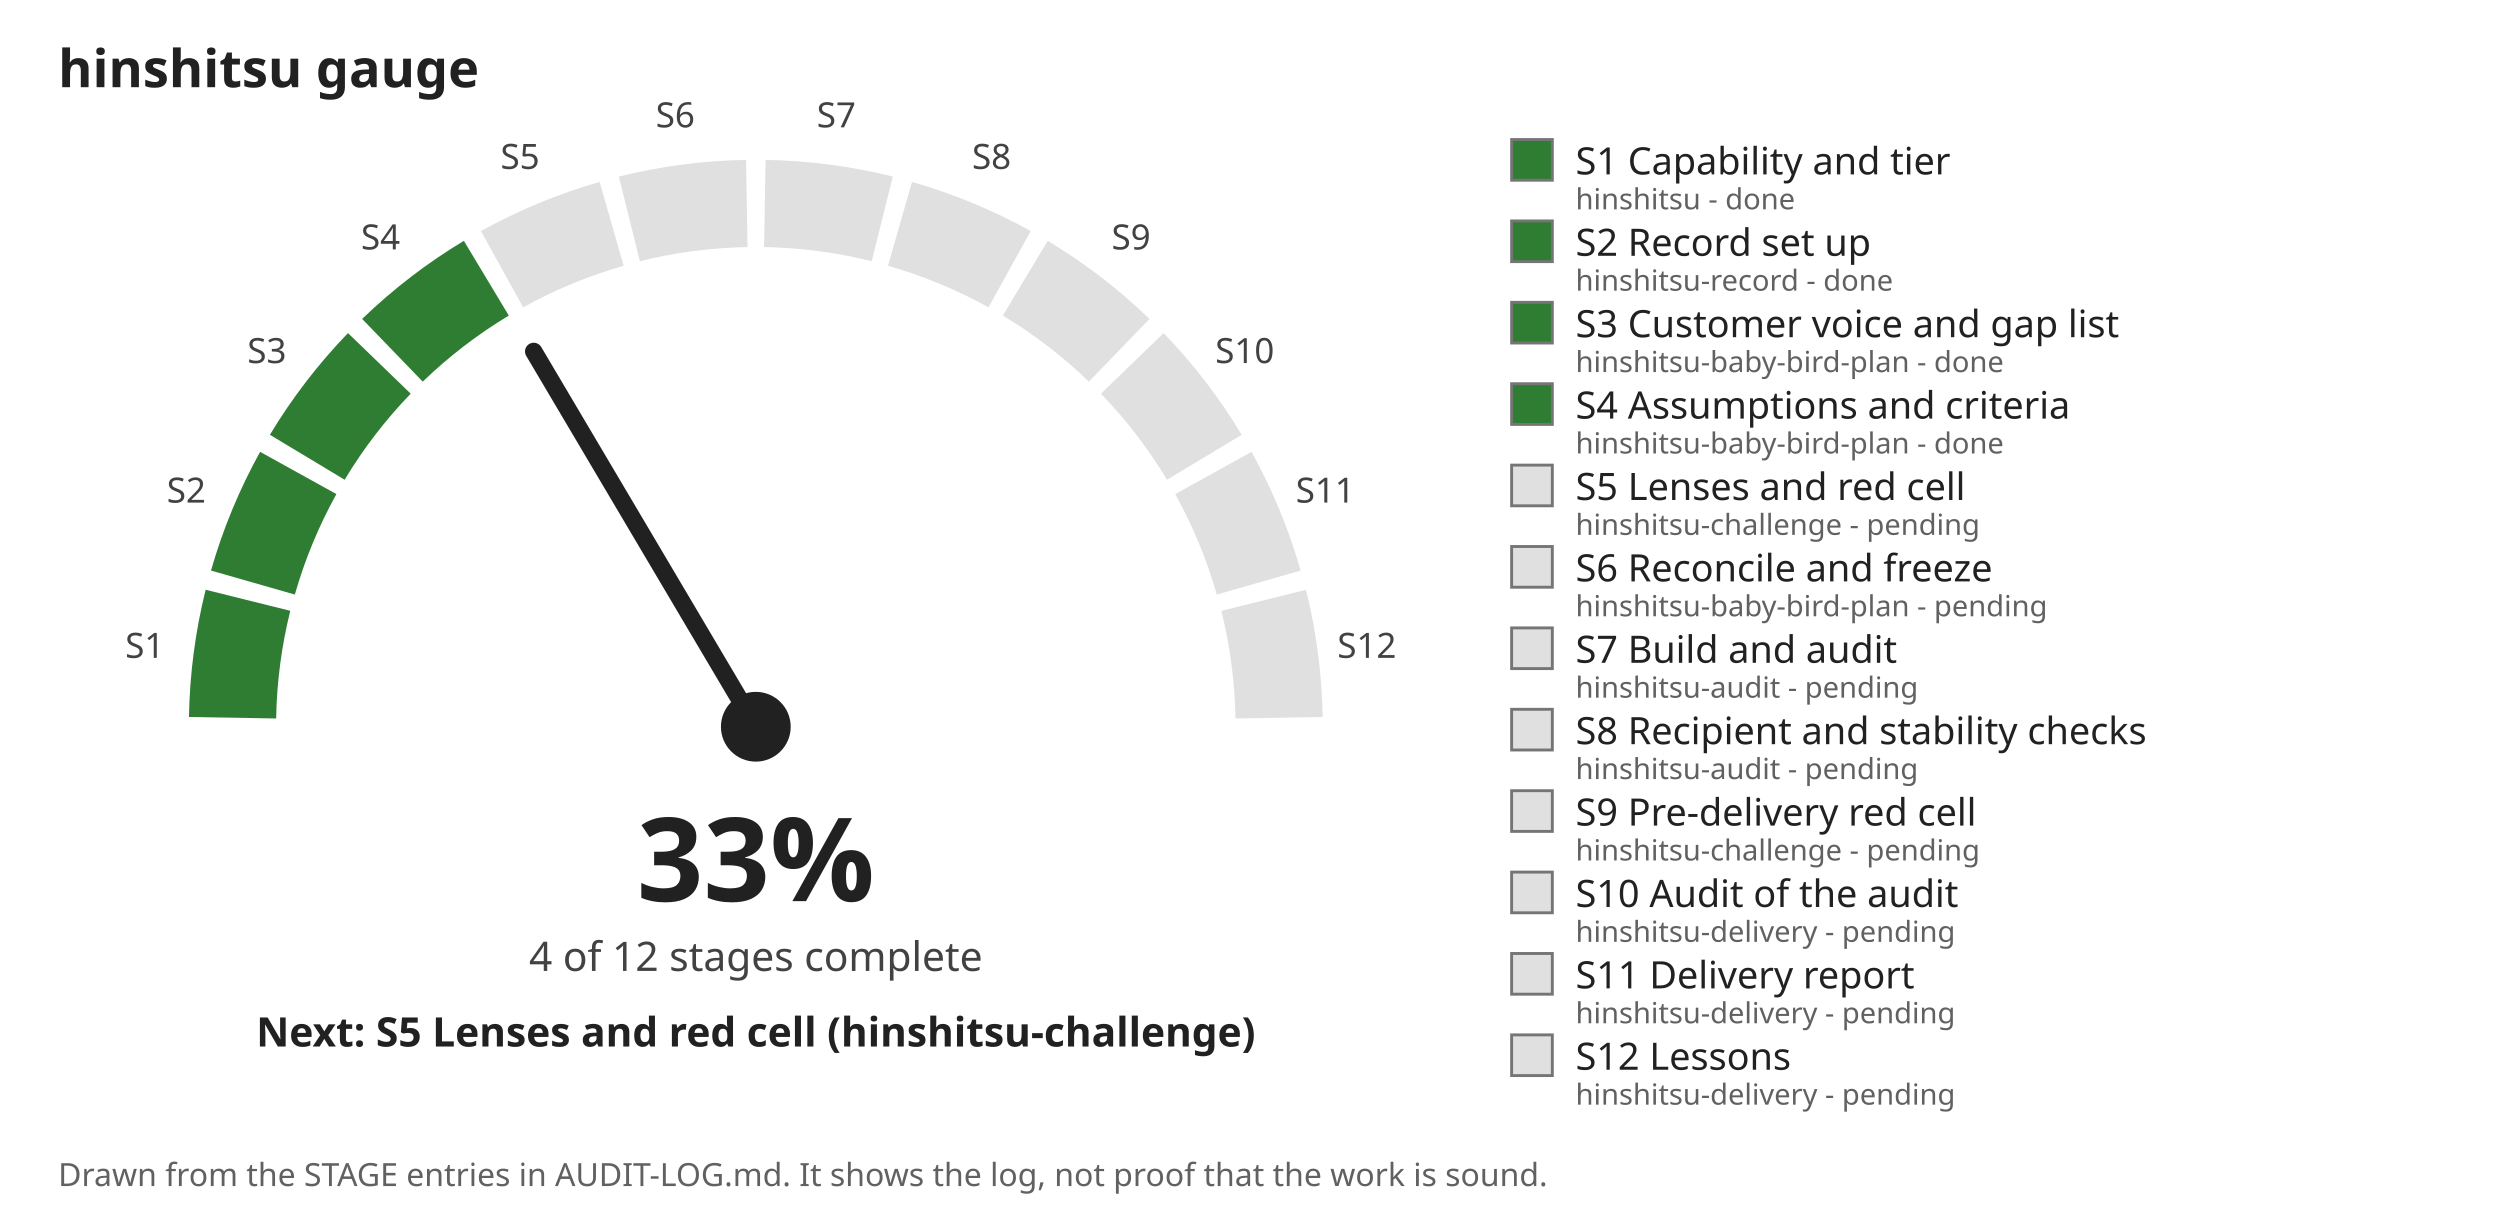
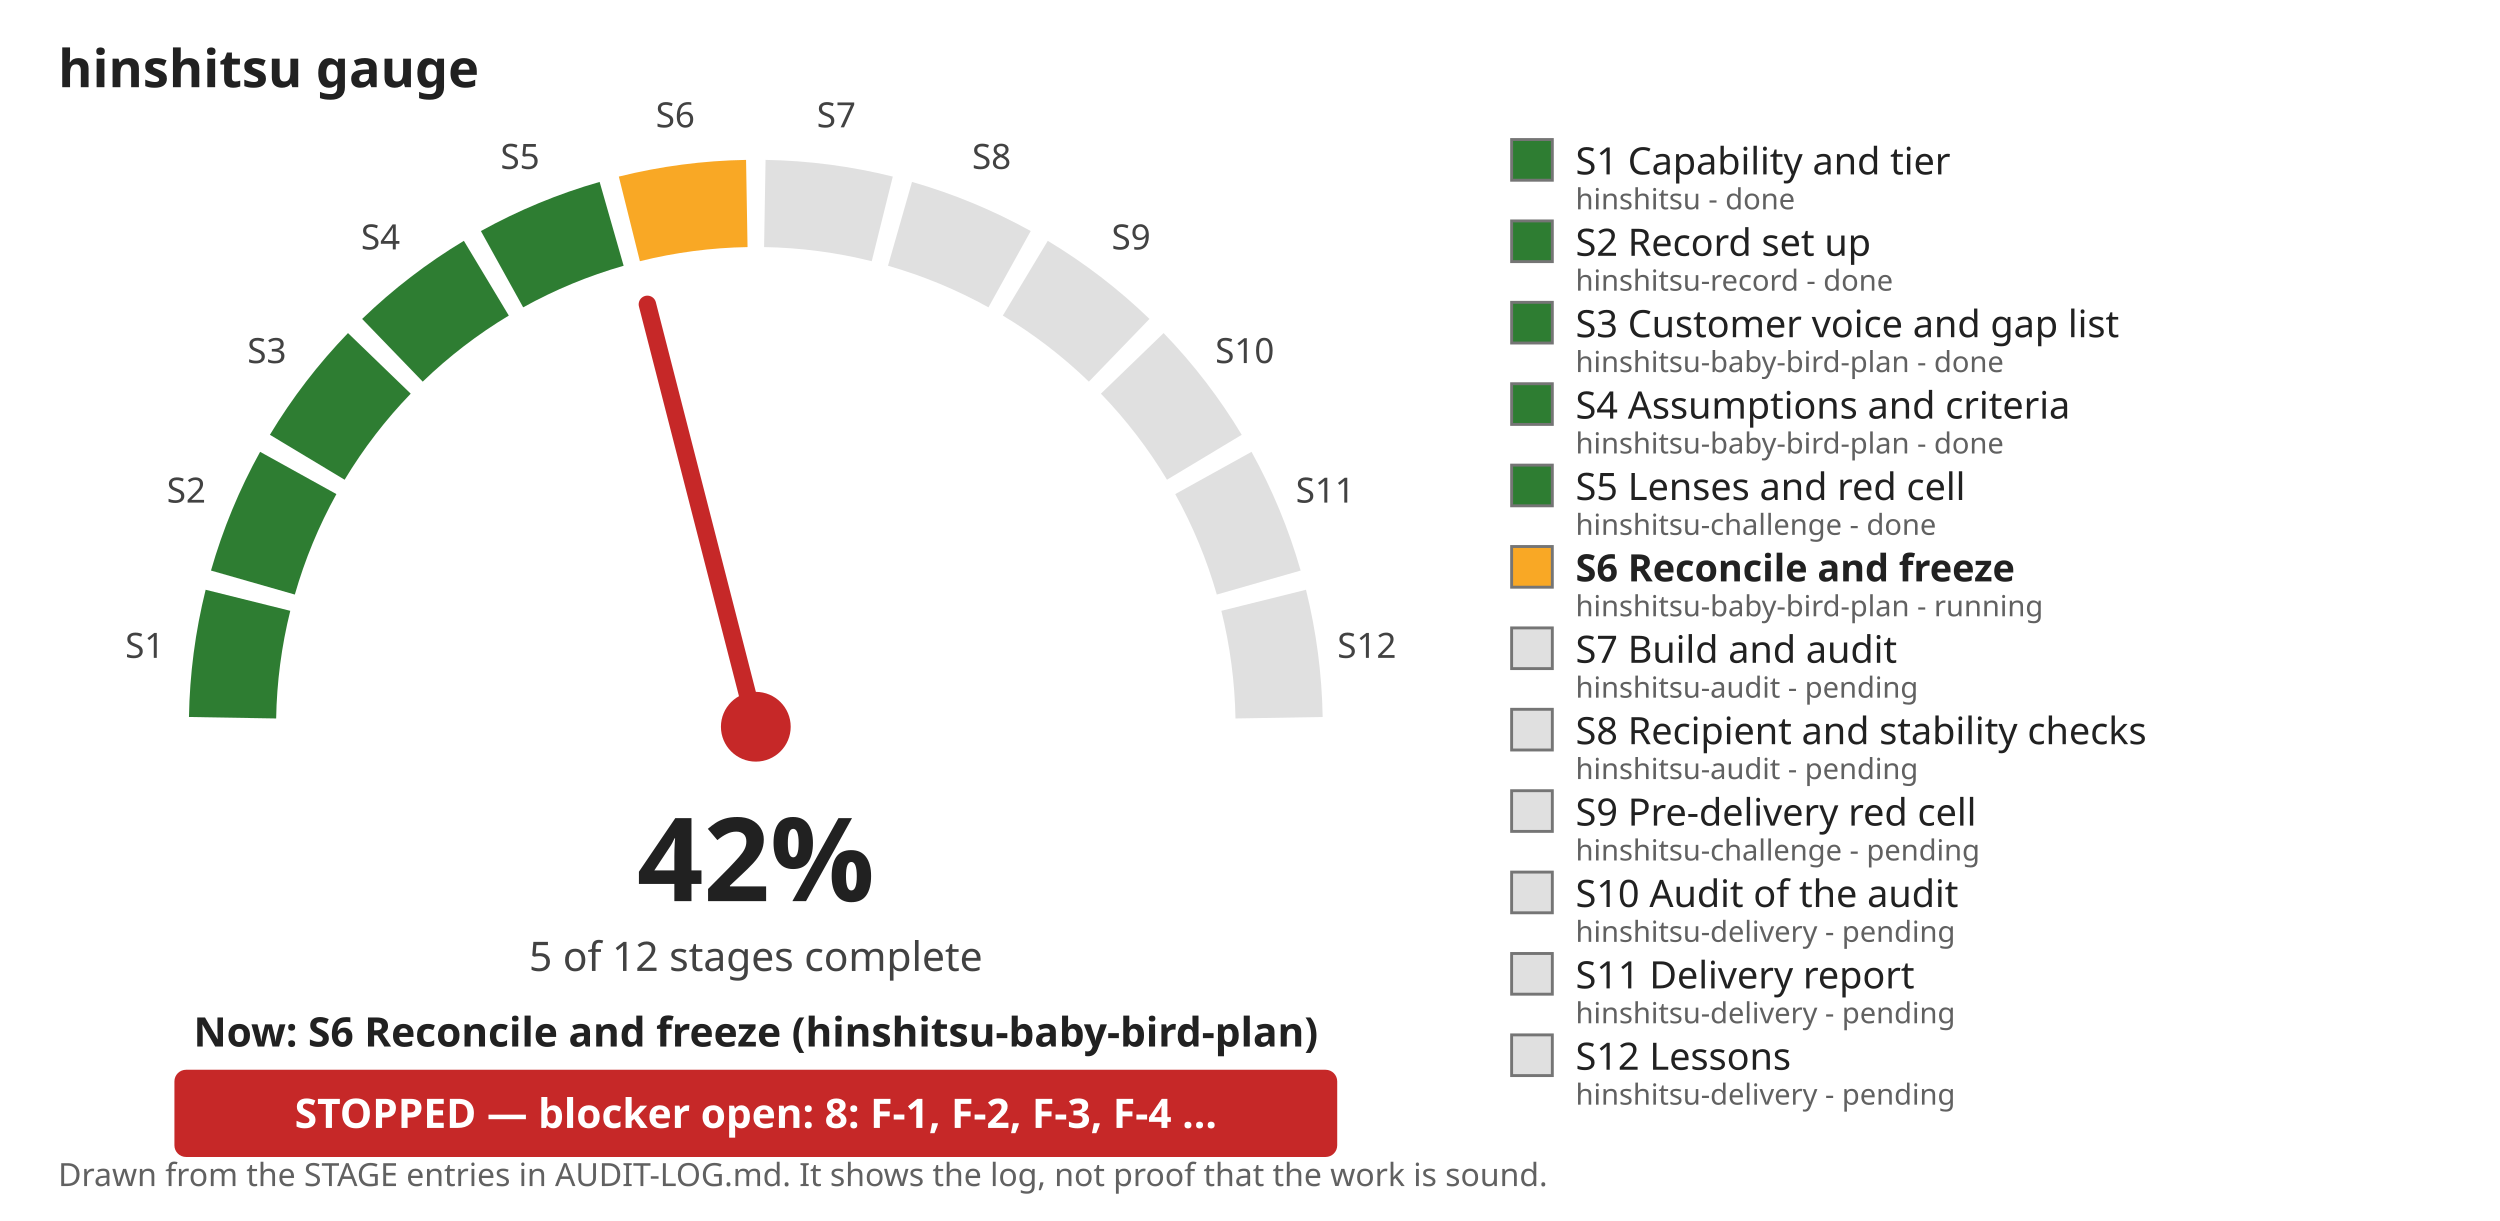
- <svg xmlns="http://www.w3.org/2000/svg" viewBox="0 0 860 420" width="860" height="420" role="img" aria-label="hinshitsu gauge: 33 percent, 4 of 12 stages complete">
+ <svg xmlns="http://www.w3.org/2000/svg" viewBox="0 0 860 420" width="860" height="420" role="img" aria-label="hinshitsu gauge: 42 percent, 5 of 12 stages complete">
  <rect width="860" height="420" fill="#ffffff" />
  <text x="20" y="30" font-family="sans-serif" font-size="18" font-weight="bold" fill="#212121">hinshitsu gauge</text>
  <path d="M 80.0 246.9 A 180 180 0 0 1 85.3 206.5" fill="none" stroke="#2e7d32" stroke-width="30" />
  <text x="49.8" y="226.3" font-family="sans-serif" font-size="12" text-anchor="middle" fill="#424242">S1</text>
  <path d="M 87.0 200.4 A 180 180 0 0 1 102.6 162.7" fill="none" stroke="#2e7d32" stroke-width="30" />
  <text x="64.1" y="172.9" font-family="sans-serif" font-size="12" text-anchor="middle" fill="#424242">S2</text>
  <path d="M 105.7 157.3 A 180 180 0 0 1 130.5 125.0" fill="none" stroke="#2e7d32" stroke-width="30" />
  <text x="91.8" y="124.9" font-family="sans-serif" font-size="12" text-anchor="middle" fill="#424242">S3</text>
  <path d="M 135.0 120.5 A 180 180 0 0 1 167.3 95.7" fill="none" stroke="#2e7d32" stroke-width="30" />
  <text x="130.9" y="85.8" font-family="sans-serif" font-size="12" text-anchor="middle" fill="#424242">S4</text>
-   <path d="M 172.7 92.6 A 180 180 0 0 1 210.4 77.0" fill="none" stroke="#e0e0e0" stroke-width="30" />
+   <path d="M 172.7 92.6 A 180 180 0 0 1 210.4 77.0" fill="none" stroke="#2e7d32" stroke-width="30" />
  <text x="178.9" y="58.1" font-family="sans-serif" font-size="12" text-anchor="middle" fill="#424242">S5</text>
-   <path d="M 216.5 75.3 A 180 180 0 0 1 256.9 70.0" fill="none" stroke="#e0e0e0" stroke-width="30" />
+   <path d="M 216.5 75.3 A 180 180 0 0 1 256.9 70.0" fill="none" stroke="#f9a825" stroke-width="30" />
  <text x="232.3" y="43.8" font-family="sans-serif" font-size="12" text-anchor="middle" fill="#424242">S6</text>
  <path d="M 263.1 70.0 A 180 180 0 0 1 303.5 75.3" fill="none" stroke="#e0e0e0" stroke-width="30" />
  <text x="287.7" y="43.8" font-family="sans-serif" font-size="12" text-anchor="middle" fill="#424242">S7</text>
  <path d="M 309.6 77.0 A 180 180 0 0 1 347.3 92.6" fill="none" stroke="#e0e0e0" stroke-width="30" />
  <text x="341.1" y="58.1" font-family="sans-serif" font-size="12" text-anchor="middle" fill="#424242">S8</text>
  <path d="M 352.7 95.7 A 180 180 0 0 1 385.0 120.5" fill="none" stroke="#e0e0e0" stroke-width="30" />
  <text x="389.1" y="85.8" font-family="sans-serif" font-size="12" text-anchor="middle" fill="#424242">S9</text>
  <path d="M 389.5 125.0 A 180 180 0 0 1 414.3 157.3" fill="none" stroke="#e0e0e0" stroke-width="30" />
  <text x="428.2" y="124.9" font-family="sans-serif" font-size="12" text-anchor="middle" fill="#424242">S10</text>
  <path d="M 417.4 162.7 A 180 180 0 0 1 433.0 200.4" fill="none" stroke="#e0e0e0" stroke-width="30" />
  <text x="455.9" y="172.9" font-family="sans-serif" font-size="12" text-anchor="middle" fill="#424242">S11</text>
  <path d="M 434.7 206.5 A 180 180 0 0 1 440.0 246.9" fill="none" stroke="#e0e0e0" stroke-width="30" />
  <text x="470.2" y="226.3" font-family="sans-serif" font-size="12" text-anchor="middle" fill="#424242">S12</text>
-   <line x1="260.0" y1="250.0" x2="183.6" y2="120.9" stroke="#212121" stroke-width="6" stroke-linecap="round" />
-   <circle cx="260.0" cy="250.0" r="12" fill="#212121" />
-   <text x="260.0" y="310.0" font-family="sans-serif" font-size="40" font-weight="bold" text-anchor="middle" fill="#212121">33%</text>
-   <text x="260.0" y="334.0" font-family="sans-serif" font-size="14" text-anchor="middle" fill="#424242">4 of 12 stages complete</text>
-   <text x="260.0" y="360.0" font-family="sans-serif" font-size="14" font-weight="bold" text-anchor="middle" fill="#212121">Next: S5 Lenses and red cell (hinshitsu-challenge)</text>
+   <line x1="260.0" y1="250.0" x2="222.7" y2="104.7" stroke="#c62828" stroke-width="6" stroke-linecap="round" />
+   <circle cx="260.0" cy="250.0" r="12" fill="#c62828" />
+   <text x="260.0" y="310.0" font-family="sans-serif" font-size="40" font-weight="bold" text-anchor="middle" fill="#212121">42%</text>
+   <text x="260.0" y="334.0" font-family="sans-serif" font-size="14" text-anchor="middle" fill="#424242">5 of 12 stages complete</text>
+   <text x="260.0" y="360.0" font-family="sans-serif" font-size="14" font-weight="bold" text-anchor="middle" fill="#212121">Now: S6 Reconcile and freeze (hinshitsu-baby-bird-plan)</text>
+   <rect x="60" y="368.0" width="400" height="30" rx="4" fill="#c62828" />
+   <text x="260.0" y="388.0" font-family="sans-serif" font-size="14" font-weight="bold" text-anchor="middle" fill="#ffffff">STOPPED — blocker open: 8: F-1, F-2, F-3, F-4 ...</text>
  <rect x="520" y="48" width="14" height="14" fill="#2e7d32" stroke="#757575" />
  <text x="542" y="60" font-family="sans-serif" font-size="13" font-weight="normal" fill="#212121">S1 Capability and tier</text>
  <text x="542" y="72" font-family="sans-serif" font-size="10" fill="#616161">hinshitsu - done</text>
  <rect x="520" y="76" width="14" height="14" fill="#2e7d32" stroke="#757575" />
  <text x="542" y="88" font-family="sans-serif" font-size="13" font-weight="normal" fill="#212121">S2 Record set up</text>
  <text x="542" y="100" font-family="sans-serif" font-size="10" fill="#616161">hinshitsu-record - done</text>
  <rect x="520" y="104" width="14" height="14" fill="#2e7d32" stroke="#757575" />
  <text x="542" y="116" font-family="sans-serif" font-size="13" font-weight="normal" fill="#212121">S3 Customer voice and gap list</text>
  <text x="542" y="128" font-family="sans-serif" font-size="10" fill="#616161">hinshitsu-baby-bird-plan - done</text>
  <rect x="520" y="132" width="14" height="14" fill="#2e7d32" stroke="#757575" />
  <text x="542" y="144" font-family="sans-serif" font-size="13" font-weight="normal" fill="#212121">S4 Assumptions and criteria</text>
  <text x="542" y="156" font-family="sans-serif" font-size="10" fill="#616161">hinshitsu-baby-bird-plan - done</text>
-   <rect x="520" y="160" width="14" height="14" fill="#e0e0e0" stroke="#757575" />
+   <rect x="520" y="160" width="14" height="14" fill="#2e7d32" stroke="#757575" />
  <text x="542" y="172" font-family="sans-serif" font-size="13" font-weight="normal" fill="#212121">S5 Lenses and red cell</text>
-   <text x="542" y="184" font-family="sans-serif" font-size="10" fill="#616161">hinshitsu-challenge - pending</text>
-   <rect x="520" y="188" width="14" height="14" fill="#e0e0e0" stroke="#757575" />
-   <text x="542" y="200" font-family="sans-serif" font-size="13" font-weight="normal" fill="#212121">S6 Reconcile and freeze</text>
-   <text x="542" y="212" font-family="sans-serif" font-size="10" fill="#616161">hinshitsu-baby-bird-plan - pending</text>
+   <text x="542" y="184" font-family="sans-serif" font-size="10" fill="#616161">hinshitsu-challenge - done</text>
+   <rect x="520" y="188" width="14" height="14" fill="#f9a825" stroke="#757575" />
+   <text x="542" y="200" font-family="sans-serif" font-size="13" font-weight="bold" fill="#212121">S6 Reconcile and freeze</text>
+   <text x="542" y="212" font-family="sans-serif" font-size="10" fill="#616161">hinshitsu-baby-bird-plan - running</text>
  <rect x="520" y="216" width="14" height="14" fill="#e0e0e0" stroke="#757575" />
  <text x="542" y="228" font-family="sans-serif" font-size="13" font-weight="normal" fill="#212121">S7 Build and audit</text>
  <text x="542" y="240" font-family="sans-serif" font-size="10" fill="#616161">hinshitsu-audit - pending</text>
  <rect x="520" y="244" width="14" height="14" fill="#e0e0e0" stroke="#757575" />
  <text x="542" y="256" font-family="sans-serif" font-size="13" font-weight="normal" fill="#212121">S8 Recipient and stability checks</text>
  <text x="542" y="268" font-family="sans-serif" font-size="10" fill="#616161">hinshitsu-audit - pending</text>
  <rect x="520" y="272" width="14" height="14" fill="#e0e0e0" stroke="#757575" />
  <text x="542" y="284" font-family="sans-serif" font-size="13" font-weight="normal" fill="#212121">S9 Pre-delivery red cell</text>
  <text x="542" y="296" font-family="sans-serif" font-size="10" fill="#616161">hinshitsu-challenge - pending</text>
  <rect x="520" y="300" width="14" height="14" fill="#e0e0e0" stroke="#757575" />
  <text x="542" y="312" font-family="sans-serif" font-size="13" font-weight="normal" fill="#212121">S10 Audit of the audit</text>
  <text x="542" y="324" font-family="sans-serif" font-size="10" fill="#616161">hinshitsu-delivery - pending</text>
  <rect x="520" y="328" width="14" height="14" fill="#e0e0e0" stroke="#757575" />
  <text x="542" y="340" font-family="sans-serif" font-size="13" font-weight="normal" fill="#212121">S11 Delivery report</text>
  <text x="542" y="352" font-family="sans-serif" font-size="10" fill="#616161">hinshitsu-delivery - pending</text>
  <rect x="520" y="356" width="14" height="14" fill="#e0e0e0" stroke="#757575" />
  <text x="542" y="368" font-family="sans-serif" font-size="13" font-weight="normal" fill="#212121">S12 Lessons</text>
  <text x="542" y="380" font-family="sans-serif" font-size="10" fill="#616161">hinshitsu-delivery - pending</text>
  <text x="20" y="408" font-family="sans-serif" font-size="11" fill="#616161">Drawn from the STAGE entries in AUDIT-LOG.md. It shows the log, not proof that the work is sound.</text>
</svg>
